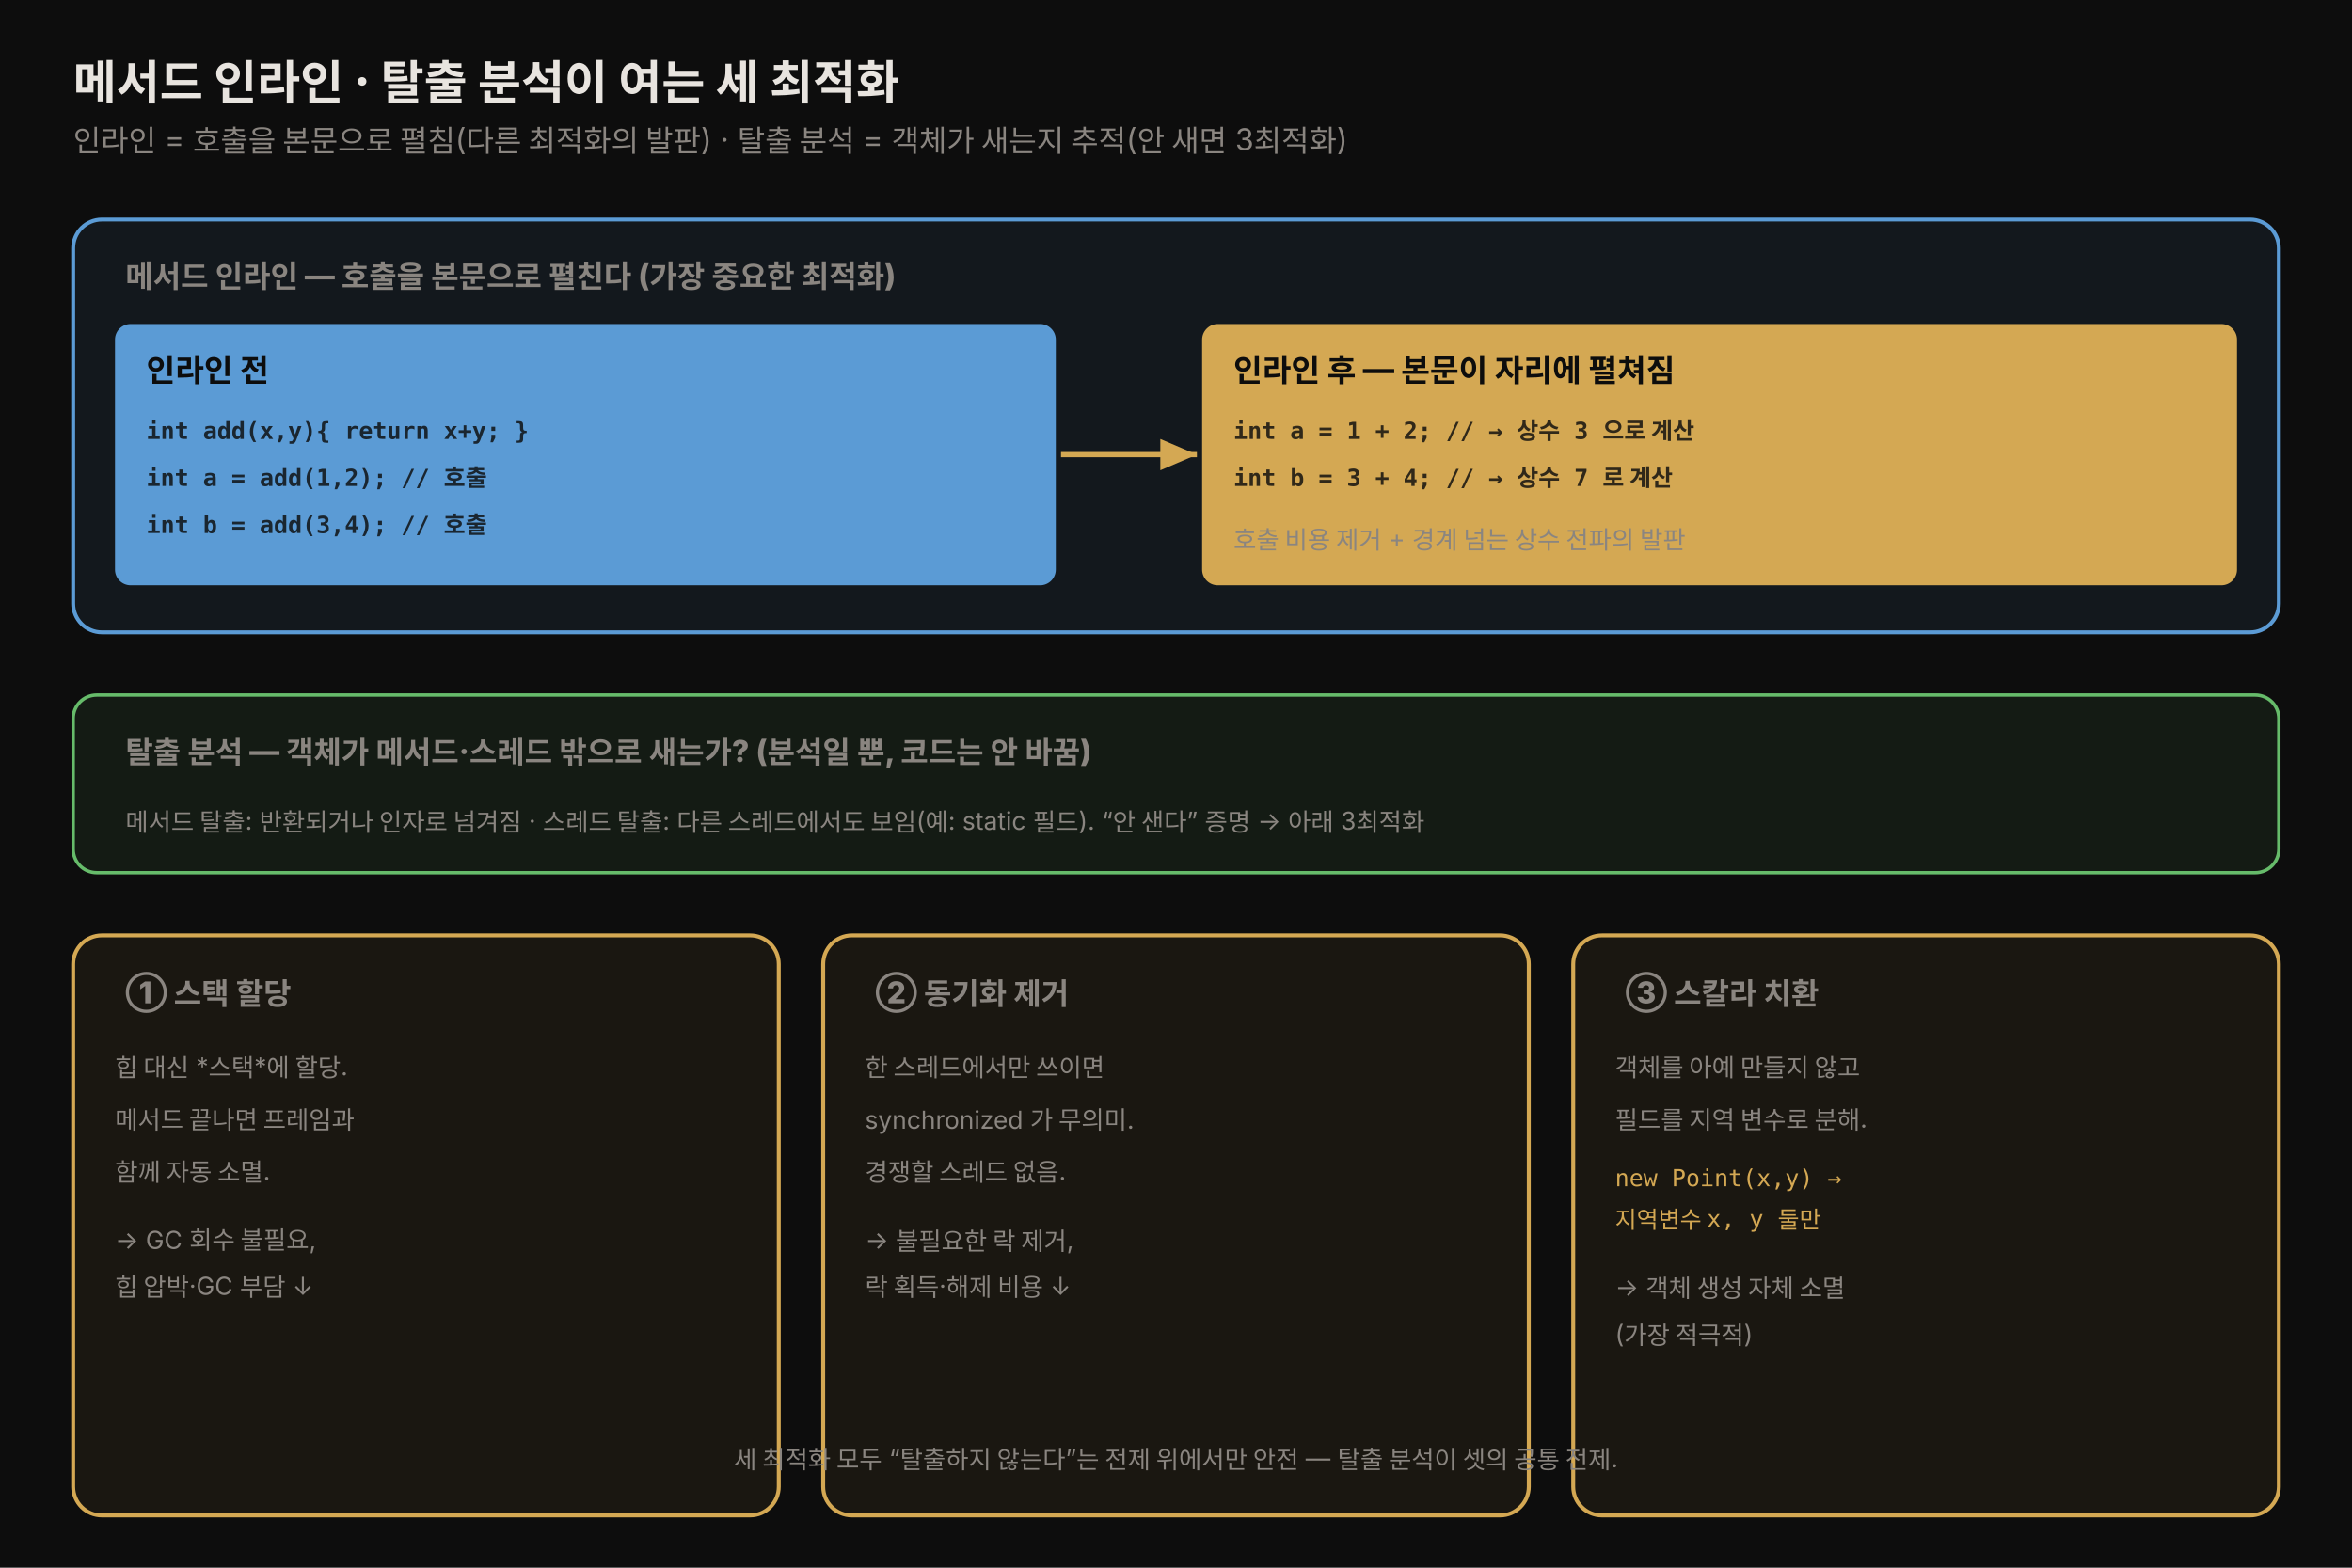
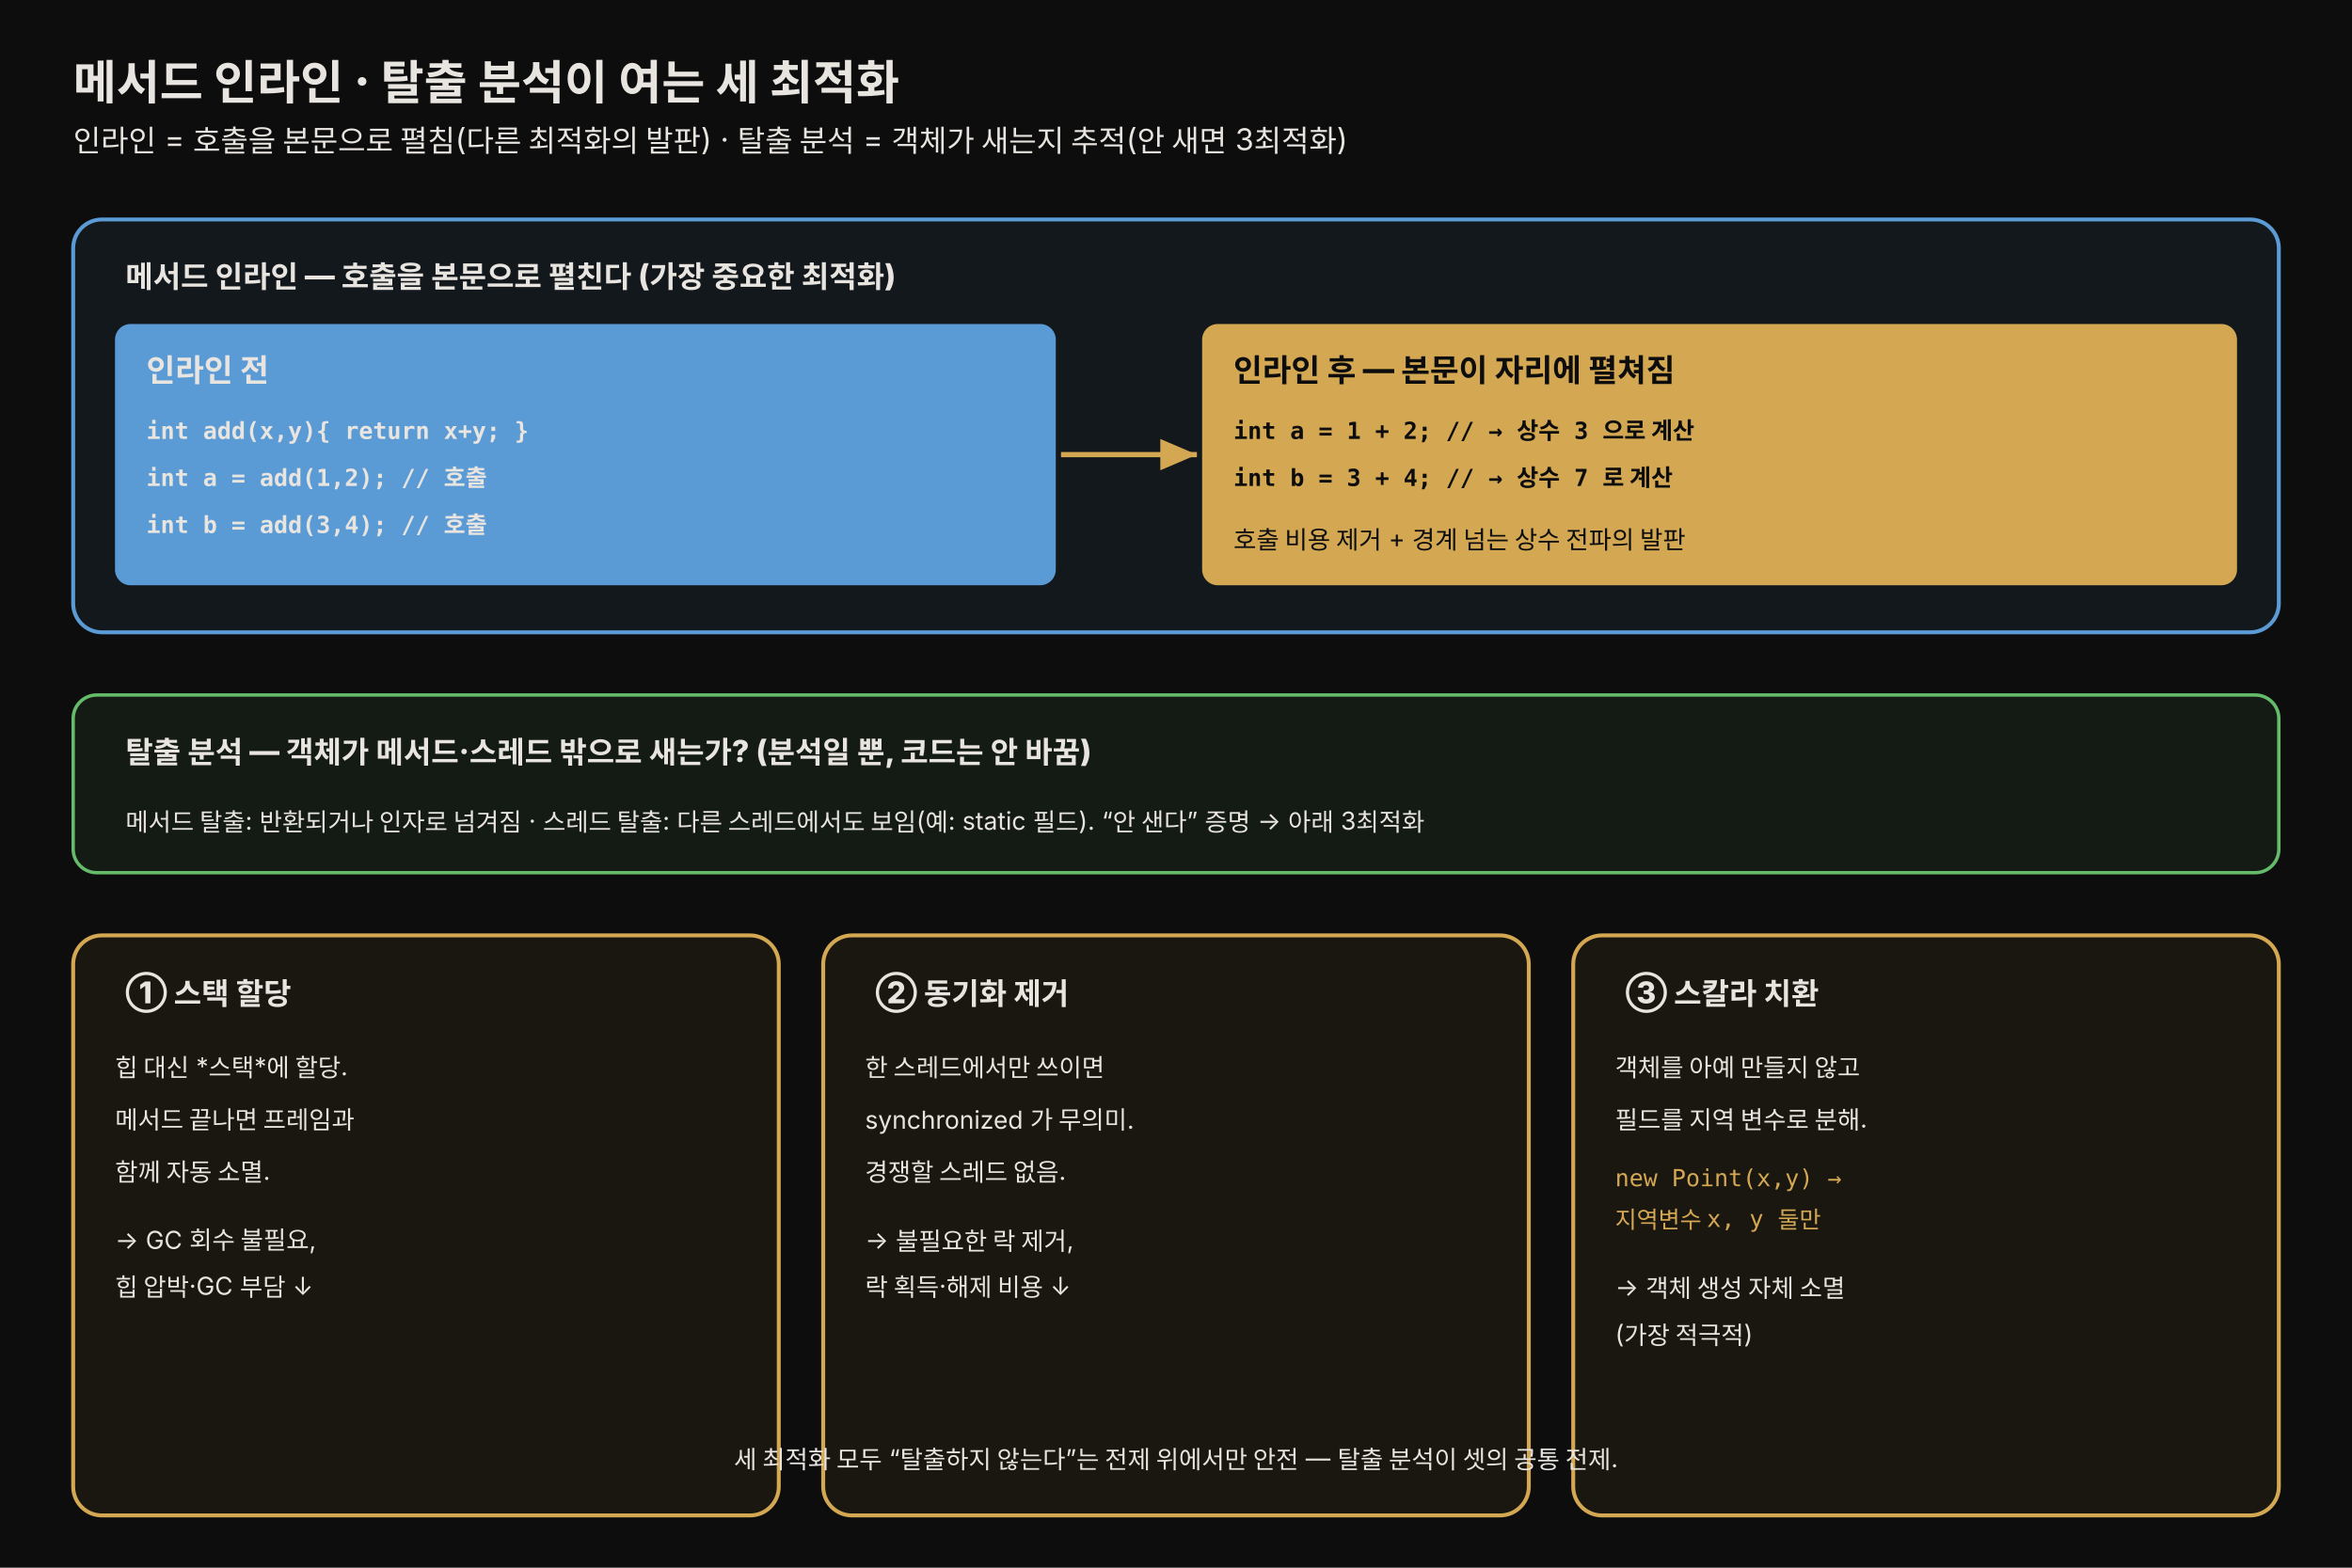
<svg xmlns="http://www.w3.org/2000/svg" viewBox="0 0 900 600" width="100%" role="img" font-family="'Pretendard', -apple-system, 'Apple SD Gothic Neo', 'Noto Sans KR', sans-serif">
  <defs>
    <style>
      .title { font-size: 18px; font-weight: 800; fill: #e8e4df; }
      .sub   { font-size: 11.5px; fill: rgb(138,133,128); }
      .h     { font-size: 12px; font-weight: 800; fill: #0d0d0d; }
      .note  { font-size: 9.5px; fill: rgb(138,133,128); }
      .mono  { font-size: 9px; font-family: 'JetBrains Mono', monospace; fill: rgba(13,13,13,0.82); font-weight: 700; }
      .monoy { font-size: 9px; font-family: 'JetBrains Mono', monospace; fill: rgb(212,168,83); }
    </style>
    <marker id="a1" markerWidth="10" markerHeight="10" refX="7" refY="3" orient="auto" markerUnits="strokeWidth">
      <path d="M0,0 L7,3 L0,6 z" fill="rgb(212,168,83)" />
    </marker>
  </defs>
  <rect x="0" y="0" width="900" height="600" fill="#0d0d0d" />
  <text x="28" y="38" class="title">메서드 인라인 · 탈출 분석이 여는 세 최적화</text>
-   <text x="28" y="58" class="sub">인라인 = 호출을 본문으로 펼침(다른 최적화의 발판) · 탈출 분석 = 객체가 새는지 추적(안 새면 3최적화)</text>
+   <text x="28" y="58" class="sub" style="fill:#e8e4df">인라인 = 호출을 본문으로 펼침(다른 최적화의 발판) · 탈출 분석 = 객체가 새는지 추적(안 새면 3최적화)</text>
  <rect x="28" y="84" width="844" height="158" rx="11" fill="rgba(91,155,213,0.08)" stroke="#5b9bd5" stroke-width="1.5" />
-   <text x="48" y="110" class="sub" fill="#5b9bd5" font-weight="800">메서드 인라인 — 호출을 본문으로 펼친다 (가장 중요한 최적화)</text>
+   <text x="48" y="110" class="sub" font-weight="800" style="fill:#e8e4df">메서드 인라인 — 호출을 본문으로 펼친다 (가장 중요한 최적화)</text>
  <rect x="44" y="124" width="360" height="100" rx="6" fill="#5b9bd5" />
-   <text x="56" y="146" class="h">인라인 전</text>
-   <text x="56" y="168" class="mono">int add(x,y){ return x+y; }</text>
-   <text x="56" y="186" class="mono">int a = add(1,2);  // 호출</text>
-   <text x="56" y="204" class="mono">int b = add(3,4);  // 호출</text>
+   <text x="56" y="146" class="h" style="fill:#e8e4df">인라인 전</text>
+   <text x="56" y="168" class="mono" style="fill:#e8e4df">int add(x,y){ return x+y; }</text>
+   <text x="56" y="186" class="mono" style="fill:#e8e4df">int a = add(1,2);  // 호출</text>
+   <text x="56" y="204" class="mono" style="fill:#e8e4df">int b = add(3,4);  // 호출</text>
  <rect x="460" y="124" width="396" height="100" rx="6" fill="rgb(212,168,83)" />
  <text x="472" y="146" class="h">인라인 후 — 본문이 자리에 펼쳐짐</text>
-   <text x="472" y="168" class="mono">int a = 1 + 2;   // → 상수 3 으로 계산</text>
-   <text x="472" y="186" class="mono">int b = 3 + 4;   // → 상수 7 로 계산</text>
-   <text x="472" y="210" class="note" fill="rgba(13,13,13,0.78)">호출 비용 제거 + 경계 넘는 상수 전파의 발판</text>
+   <text x="472" y="168" class="mono" style="fill:#0d0d0d">int a = 1 + 2;   // → 상수 3 으로 계산</text>
+   <text x="472" y="186" class="mono" style="fill:#0d0d0d">int b = 3 + 4;   // → 상수 7 로 계산</text>
+   <text x="472" y="210" class="note" style="fill:#0d0d0d">호출 비용 제거 + 경계 넘는 상수 전파의 발판</text>
  <line x1="406" y1="174" x2="458" y2="174" stroke="rgb(212,168,83)" stroke-width="2" marker-end="url(#a1)" />
  <rect x="28" y="266" width="844" height="68" rx="9" fill="rgba(102,187,106,0.08)" stroke="#66bb6a" stroke-width="1.3" />
-   <text x="48" y="292" class="sub" fill="#66bb6a" font-weight="800">탈출 분석 — 객체가 메서드·스레드 밖으로 새는가? (분석일 뿐, 코드는 안 바꿈)</text>
-   <text x="48" y="318" class="note">메서드 탈출: 반환되거나 인자로 넘겨짐 · 스레드 탈출: 다른 스레드에서도 보임(예: static 필드). “안 샌다” 증명 → 아래 3최적화</text>
+   <text x="48" y="292" class="sub" font-weight="800" style="fill:#e8e4df">탈출 분석 — 객체가 메서드·스레드 밖으로 새는가? (분석일 뿐, 코드는 안 바꿈)</text>
+   <text x="48" y="318" class="note" style="fill:#e8e4df">메서드 탈출: 반환되거나 인자로 넘겨짐 · 스레드 탈출: 다른 스레드에서도 보임(예: static 필드). “안 샌다” 증명 → 아래 3최적화</text>
  <rect x="28" y="358" width="270" height="222" rx="11" fill="rgba(212,168,83,0.07)" stroke="rgb(212,168,83)" stroke-width="1.5" />
-   <text x="48" y="384" class="sub" fill="rgb(212,168,83)" font-weight="800">① 스택 할당</text>
-   <text x="44" y="412" class="note">힙 대신 *스택*에 할당.</text>
-   <text x="44" y="432" class="note">메서드 끝나면 프레임과</text>
-   <text x="44" y="452" class="note">함께 자동 소멸.</text>
-   <text x="44" y="478" class="note" fill="#66bb6a">→ GC 회수 불필요,</text>
-   <text x="44" y="496" class="note" fill="#66bb6a">  힙 압박·GC 부담 ↓</text>
+   <text x="48" y="384" class="sub" font-weight="800" style="fill:#e8e4df">① 스택 할당</text>
+   <text x="44" y="412" class="note" style="fill:#e8e4df">힙 대신 *스택*에 할당.</text>
+   <text x="44" y="432" class="note" style="fill:#e8e4df">메서드 끝나면 프레임과</text>
+   <text x="44" y="452" class="note" style="fill:#e8e4df">함께 자동 소멸.</text>
+   <text x="44" y="478" class="note" style="fill:#e8e4df">→ GC 회수 불필요,</text>
+   <text x="44" y="496" class="note" style="fill:#e8e4df">  힙 압박·GC 부담 ↓</text>
  <rect x="315" y="358" width="270" height="222" rx="11" fill="rgba(212,168,83,0.07)" stroke="rgb(212,168,83)" stroke-width="1.5" />
-   <text x="335" y="384" class="sub" fill="rgb(212,168,83)" font-weight="800">② 동기화 제거</text>
-   <text x="331" y="412" class="note">한 스레드에서만 쓰이면</text>
-   <text x="331" y="432" class="note">synchronized 가 무의미.</text>
-   <text x="331" y="452" class="note">경쟁할 스레드 없음.</text>
-   <text x="331" y="478" class="note" fill="#66bb6a">→ 불필요한 락 제거,</text>
-   <text x="331" y="496" class="note" fill="#66bb6a">  락 획득·해제 비용 ↓</text>
+   <text x="335" y="384" class="sub" font-weight="800" style="fill:#e8e4df">② 동기화 제거</text>
+   <text x="331" y="412" class="note" style="fill:#e8e4df">한 스레드에서만 쓰이면</text>
+   <text x="331" y="432" class="note" style="fill:#e8e4df">synchronized 가 무의미.</text>
+   <text x="331" y="452" class="note" style="fill:#e8e4df">경쟁할 스레드 없음.</text>
+   <text x="331" y="478" class="note" style="fill:#e8e4df">→ 불필요한 락 제거,</text>
+   <text x="331" y="496" class="note" style="fill:#e8e4df">  락 획득·해제 비용 ↓</text>
  <rect x="602" y="358" width="270" height="222" rx="11" fill="rgba(212,168,83,0.07)" stroke="rgb(212,168,83)" stroke-width="1.5" />
-   <text x="622" y="384" class="sub" fill="rgb(212,168,83)" font-weight="800">③ 스칼라 치환</text>
-   <text x="618" y="412" class="note">객체를 아예 만들지 않고</text>
-   <text x="618" y="432" class="note">필드를 지역 변수로 분해.</text>
+   <text x="622" y="384" class="sub" font-weight="800" style="fill:#e8e4df">③ 스칼라 치환</text>
+   <text x="618" y="412" class="note" style="fill:#e8e4df">객체를 아예 만들지 않고</text>
+   <text x="618" y="432" class="note" style="fill:#e8e4df">필드를 지역 변수로 분해.</text>
  <text x="618" y="454" class="monoy">new Point(x,y) →</text>
  <text x="618" y="470" class="monoy">  지역변수 x, y 둘만</text>
-   <text x="618" y="496" class="note" fill="#66bb6a">→ 객체 생성 자체 소멸</text>
-   <text x="618" y="514" class="note" fill="#66bb6a">  (가장 적극적)</text>
-   <text x="450" y="562" class="note" text-anchor="middle">세 최적화 모두 “탈출하지 않는다”는 전제 위에서만 안전 — 탈출 분석이 셋의 공통 전제.</text>
+   <text x="618" y="496" class="note" style="fill:#e8e4df">→ 객체 생성 자체 소멸</text>
+   <text x="618" y="514" class="note" style="fill:#e8e4df">  (가장 적극적)</text>
+   <text x="450" y="562" class="note" text-anchor="middle" style="fill:#e8e4df">세 최적화 모두 “탈출하지 않는다”는 전제 위에서만 안전 — 탈출 분석이 셋의 공통 전제.</text>
</svg>
